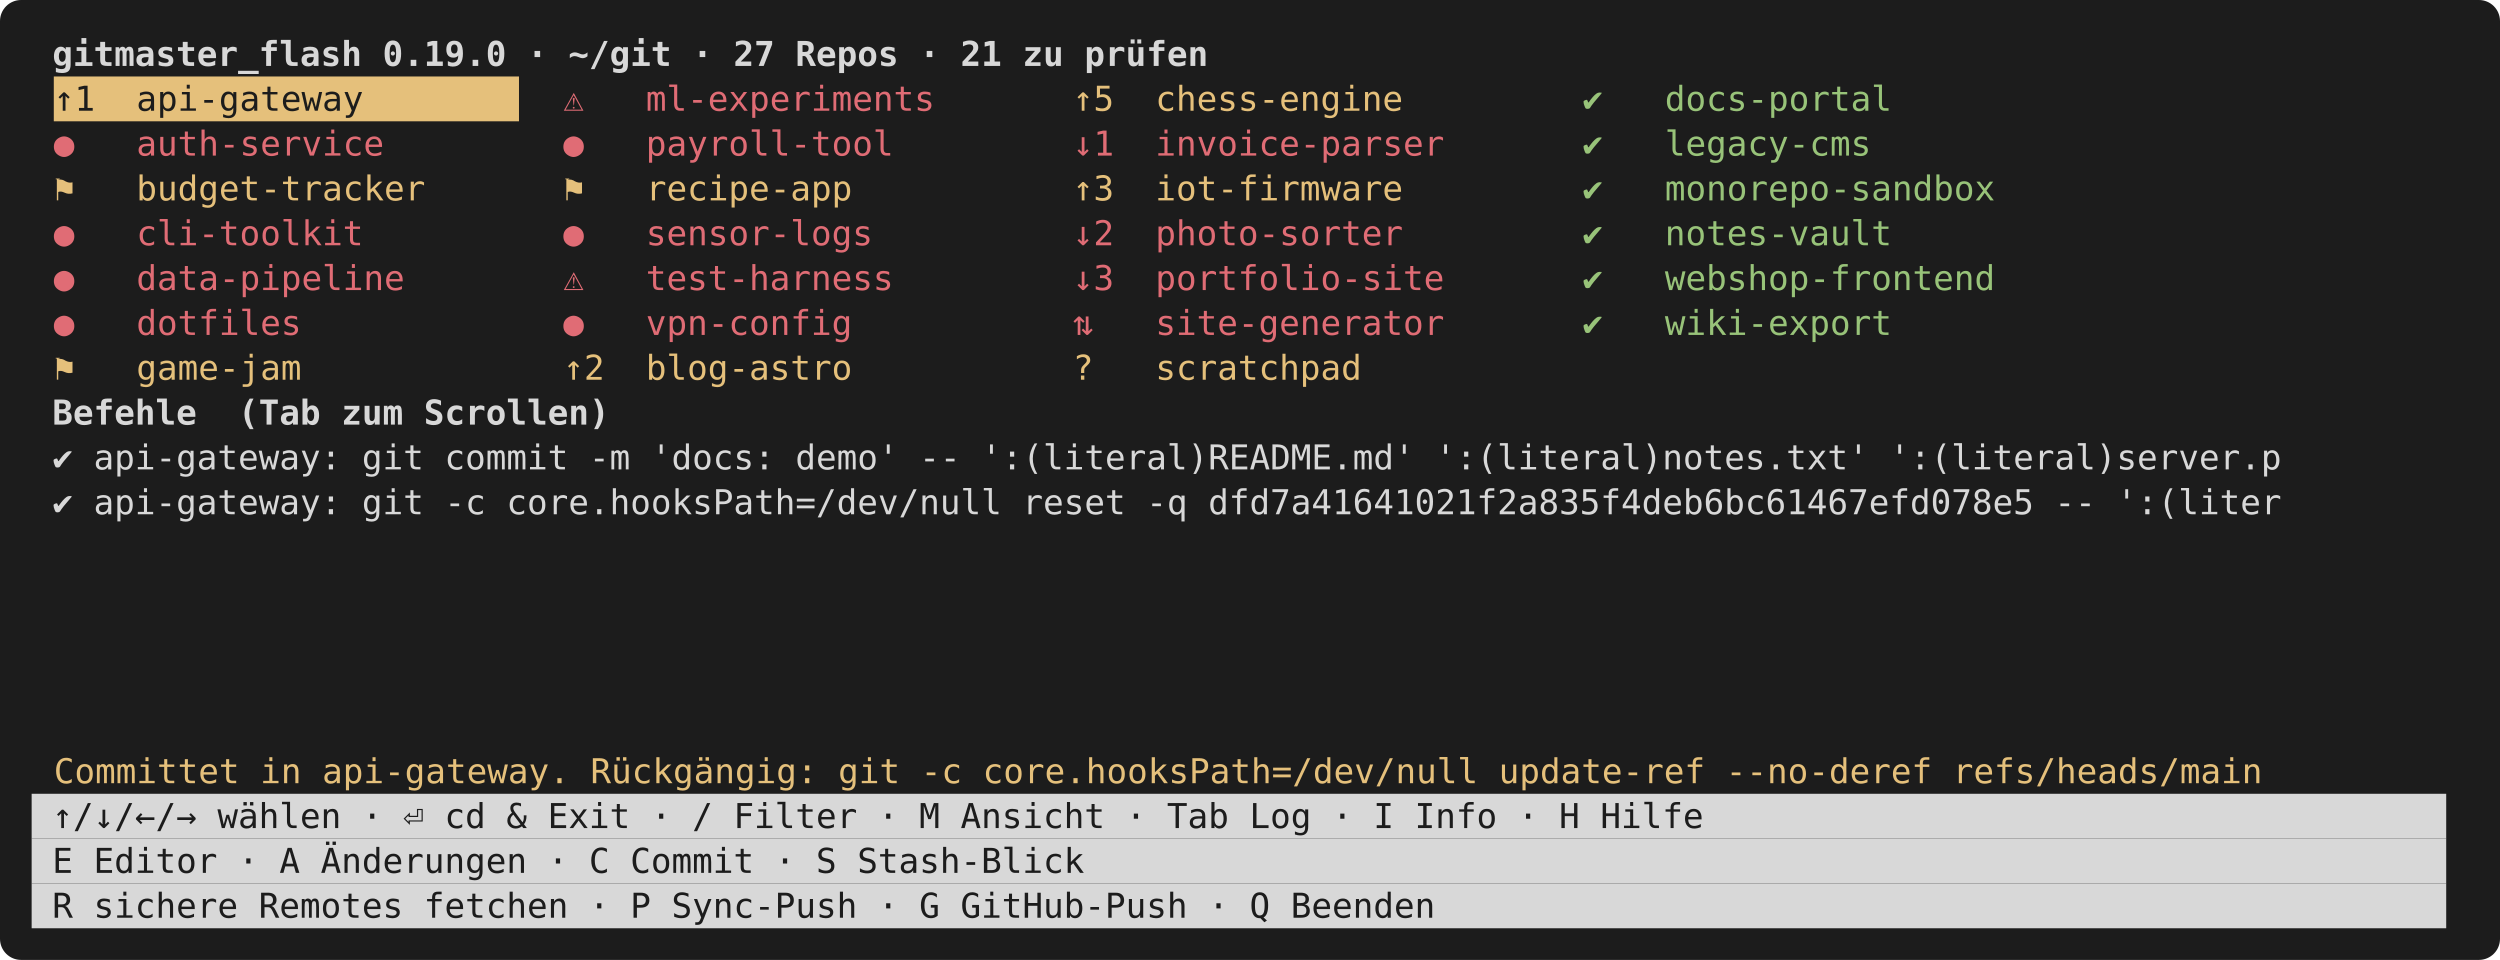
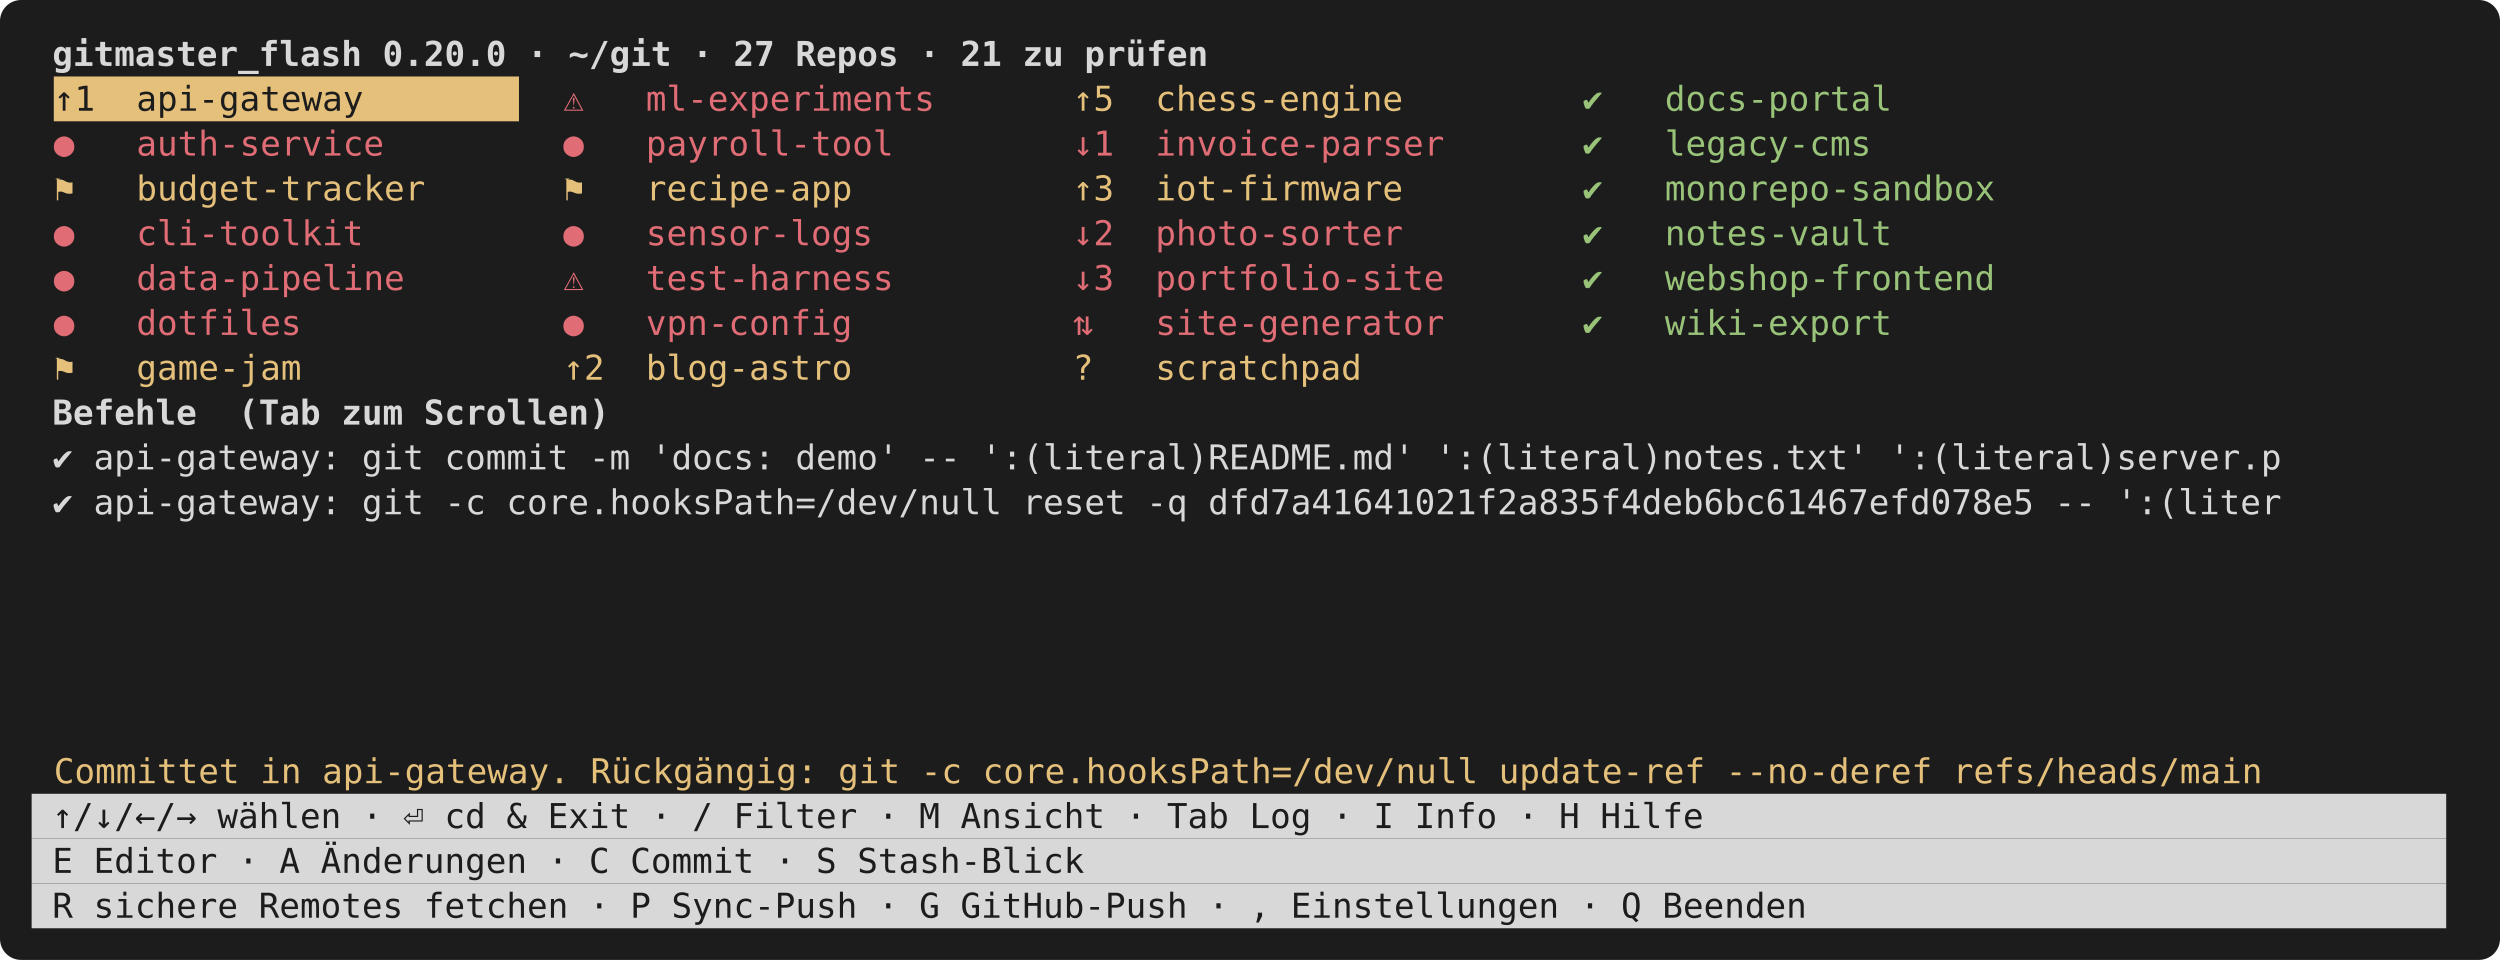
<svg xmlns="http://www.w3.org/2000/svg" viewBox="0 0 948 364" width="948" height="364" font-family="ui-monospace,SFMono-Regular,Menlo,Consolas,monospace" font-size="13">
  <rect width="948" height="364" rx="8" fill="#1c1c1c" />
-   <text x="12.0" y="25.0" fill="#d8d8d8" font-weight="bold" xml:space="preserve"> gitmaster_flash 0.19.0 · ~/git · 27 Repos · 21 zu prüfen                                                    </text>
+   <text x="12.0" y="25.0" fill="#d8d8d8" font-weight="bold" xml:space="preserve"> gitmaster_flash 0.20.0 · ~/git · 27 Repos · 21 zu prüfen                                                    </text>
  <rect x="20.4" y="29.0" width="176.4" height="17.0" fill="#e5c07b" />
  <text x="20.4" y="42.0" fill="#1c1c1c" xml:space="preserve">↑1  api-gateway      </text>
  <text x="213.6" y="42.0" fill="#e06c75" xml:space="preserve">⚠   ml-experiments   </text>
  <text x="406.8" y="42.0" fill="#e5c07b" xml:space="preserve">↑5  chess-engine     </text>
  <text x="600.0" y="42.0" fill="#98c379" xml:space="preserve">✔   docs-portal      </text>
  <text x="20.4" y="59.0" fill="#e06c75" xml:space="preserve">●   auth-service     </text>
  <text x="213.6" y="59.0" fill="#e06c75" xml:space="preserve">●   payroll-tool     </text>
  <text x="406.8" y="59.0" fill="#e06c75" xml:space="preserve">↓1  invoice-parser   </text>
  <text x="600.0" y="59.0" fill="#98c379" xml:space="preserve">✔   legacy-cms       </text>
  <text x="20.4" y="76.0" fill="#e5c07b" xml:space="preserve">⚑   budget-tracker   </text>
  <text x="213.6" y="76.0" fill="#e5c07b" xml:space="preserve">⚑   recipe-app       </text>
  <text x="406.8" y="76.0" fill="#e5c07b" xml:space="preserve">↑3  iot-firmware     </text>
  <text x="600.0" y="76.0" fill="#98c379" xml:space="preserve">✔   monorepo-sandbox </text>
  <text x="20.4" y="93.0" fill="#e06c75" xml:space="preserve">●   cli-toolkit      </text>
  <text x="213.6" y="93.0" fill="#e06c75" xml:space="preserve">●   sensor-logs      </text>
  <text x="406.8" y="93.0" fill="#e06c75" xml:space="preserve">↓2  photo-sorter     </text>
  <text x="600.0" y="93.0" fill="#98c379" xml:space="preserve">✔   notes-vault      </text>
  <text x="20.4" y="110.0" fill="#e06c75" xml:space="preserve">●   data-pipeline    </text>
  <text x="213.6" y="110.0" fill="#e06c75" xml:space="preserve">⚠   test-harness     </text>
  <text x="406.8" y="110.0" fill="#e06c75" xml:space="preserve">↓3  portfolio-site   </text>
  <text x="600.0" y="110.0" fill="#98c379" xml:space="preserve">✔   webshop-frontend </text>
  <text x="20.4" y="127.0" fill="#e06c75" xml:space="preserve">●   dotfiles         </text>
  <text x="213.6" y="127.0" fill="#e06c75" xml:space="preserve">●   vpn-config       </text>
  <text x="406.8" y="127.0" fill="#e06c75" xml:space="preserve">⇅   site-generator   </text>
  <text x="600.0" y="127.0" fill="#98c379" xml:space="preserve">✔   wiki-export      </text>
  <text x="20.4" y="144.0" fill="#e5c07b" xml:space="preserve">⚑   game-jam         </text>
  <text x="213.6" y="144.0" fill="#e5c07b" xml:space="preserve">↑2  blog-astro       </text>
  <text x="406.8" y="144.0" fill="#e5c07b" xml:space="preserve">?   scratchpad       </text>
  <text x="12.0" y="161.0" fill="#d8d8d8" font-weight="bold" xml:space="preserve"> Befehle  (Tab zum Scrollen)</text>
  <text x="12.0" y="178.0" fill="#d8d8d8" xml:space="preserve"> ✔ api-gateway: git commit -m 'docs: demo' -- ':(literal)README.md' ':(literal)notes.txt' ':(literal)server.p </text>
  <text x="12.0" y="195.0" fill="#d8d8d8" xml:space="preserve"> ✔ api-gateway: git -c core.hooksPath=/dev/null reset -q dfd7a41641021f2a835f4deb6bc61467efd078e5 -- ':(liter </text>
  <text x="20.4" y="297.0" fill="#e5c07b" xml:space="preserve">Committet in api-gateway. Rückgängig: git -c core.hooksPath=/dev/null update-ref --no-deref refs/heads/main </text>
  <rect x="12.0" y="301.0" width="915.6" height="17.0" fill="#d8d8d8" />
  <text x="12.0" y="314.0" fill="#1c1c1c" xml:space="preserve"> ↑/↓/←/→ wählen · ⏎ cd &amp; Exit · / Filter · M Ansicht · Tab Log · I Info · H Hilfe                            </text>
  <rect x="12.0" y="318.0" width="915.6" height="17.0" fill="#d8d8d8" />
  <text x="12.0" y="331.0" fill="#1c1c1c" xml:space="preserve"> E Editor · A Änderungen · C Commit · S Stash-Blick                                                          </text>
  <rect x="12.0" y="335.0" width="915.6" height="17.0" fill="#d8d8d8" />
-   <text x="12.0" y="348.0" fill="#1c1c1c" xml:space="preserve"> R sichere Remotes fetchen · P Sync-Push · G GitHub-Push · Q Beenden                                         </text>
+   <text x="12.0" y="348.0" fill="#1c1c1c" xml:space="preserve"> R sichere Remotes fetchen · P Sync-Push · G GitHub-Push · , Einstellungen · Q Beenden                       </text>
</svg>
